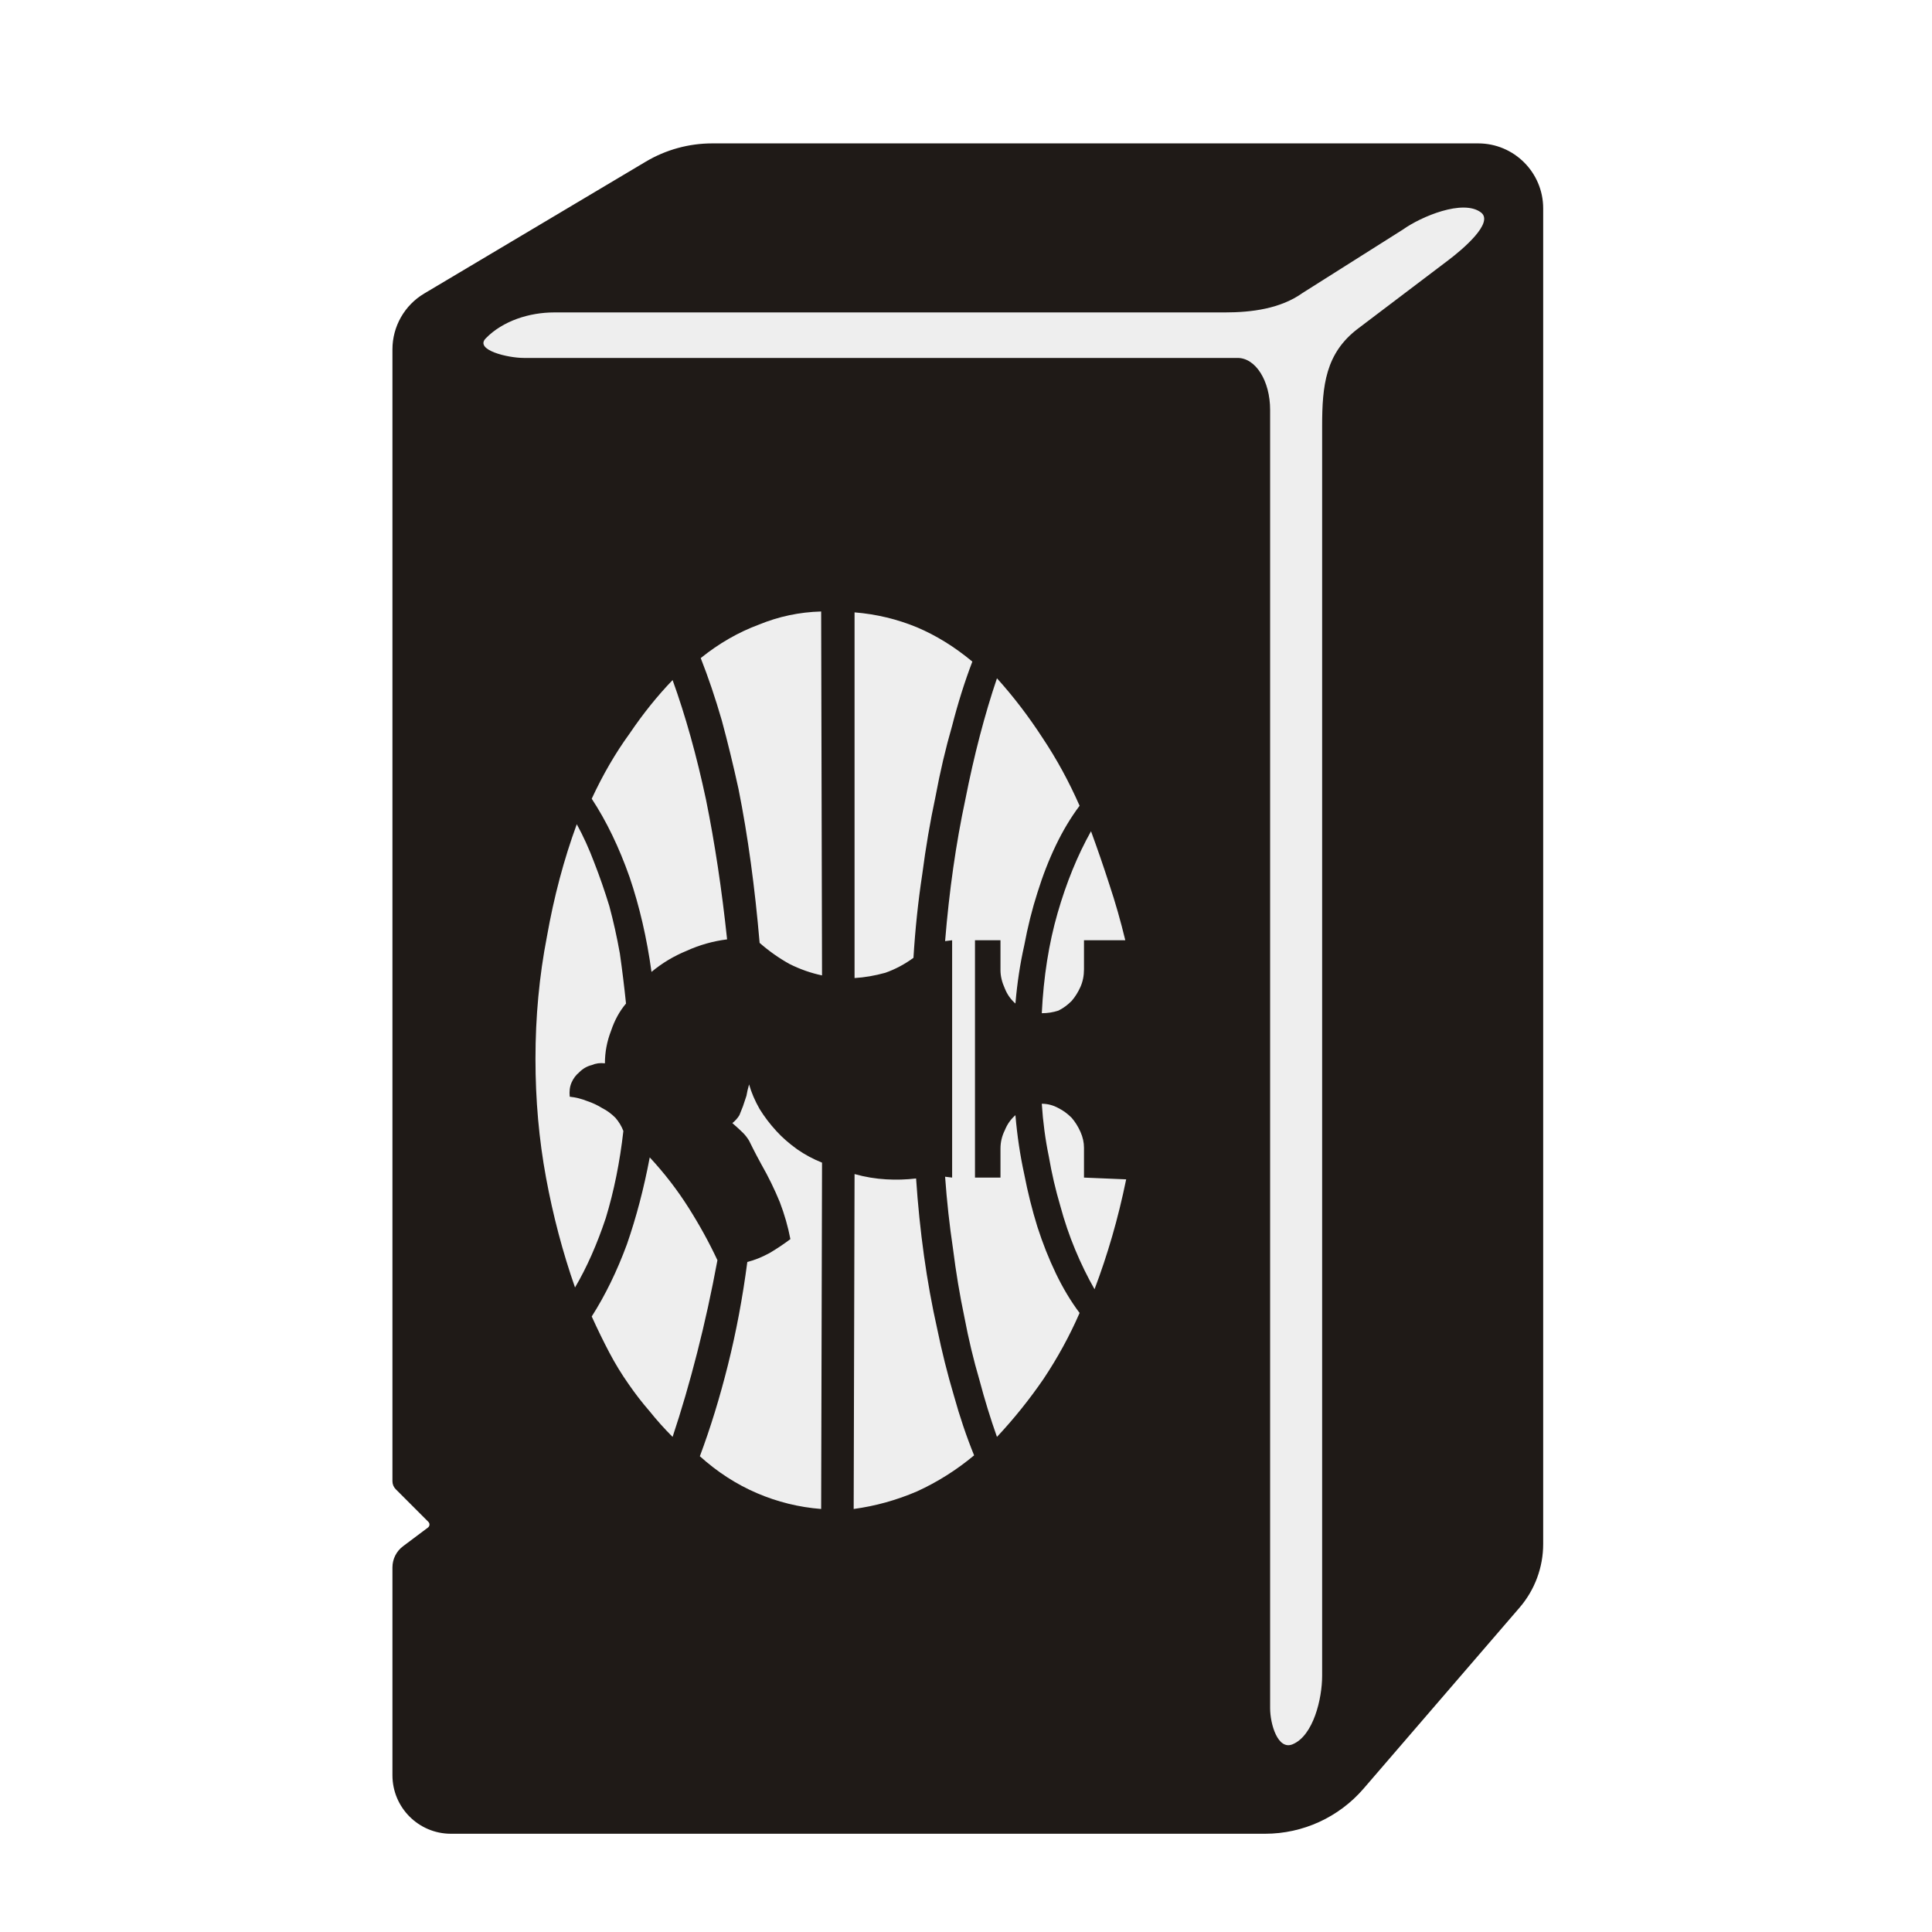
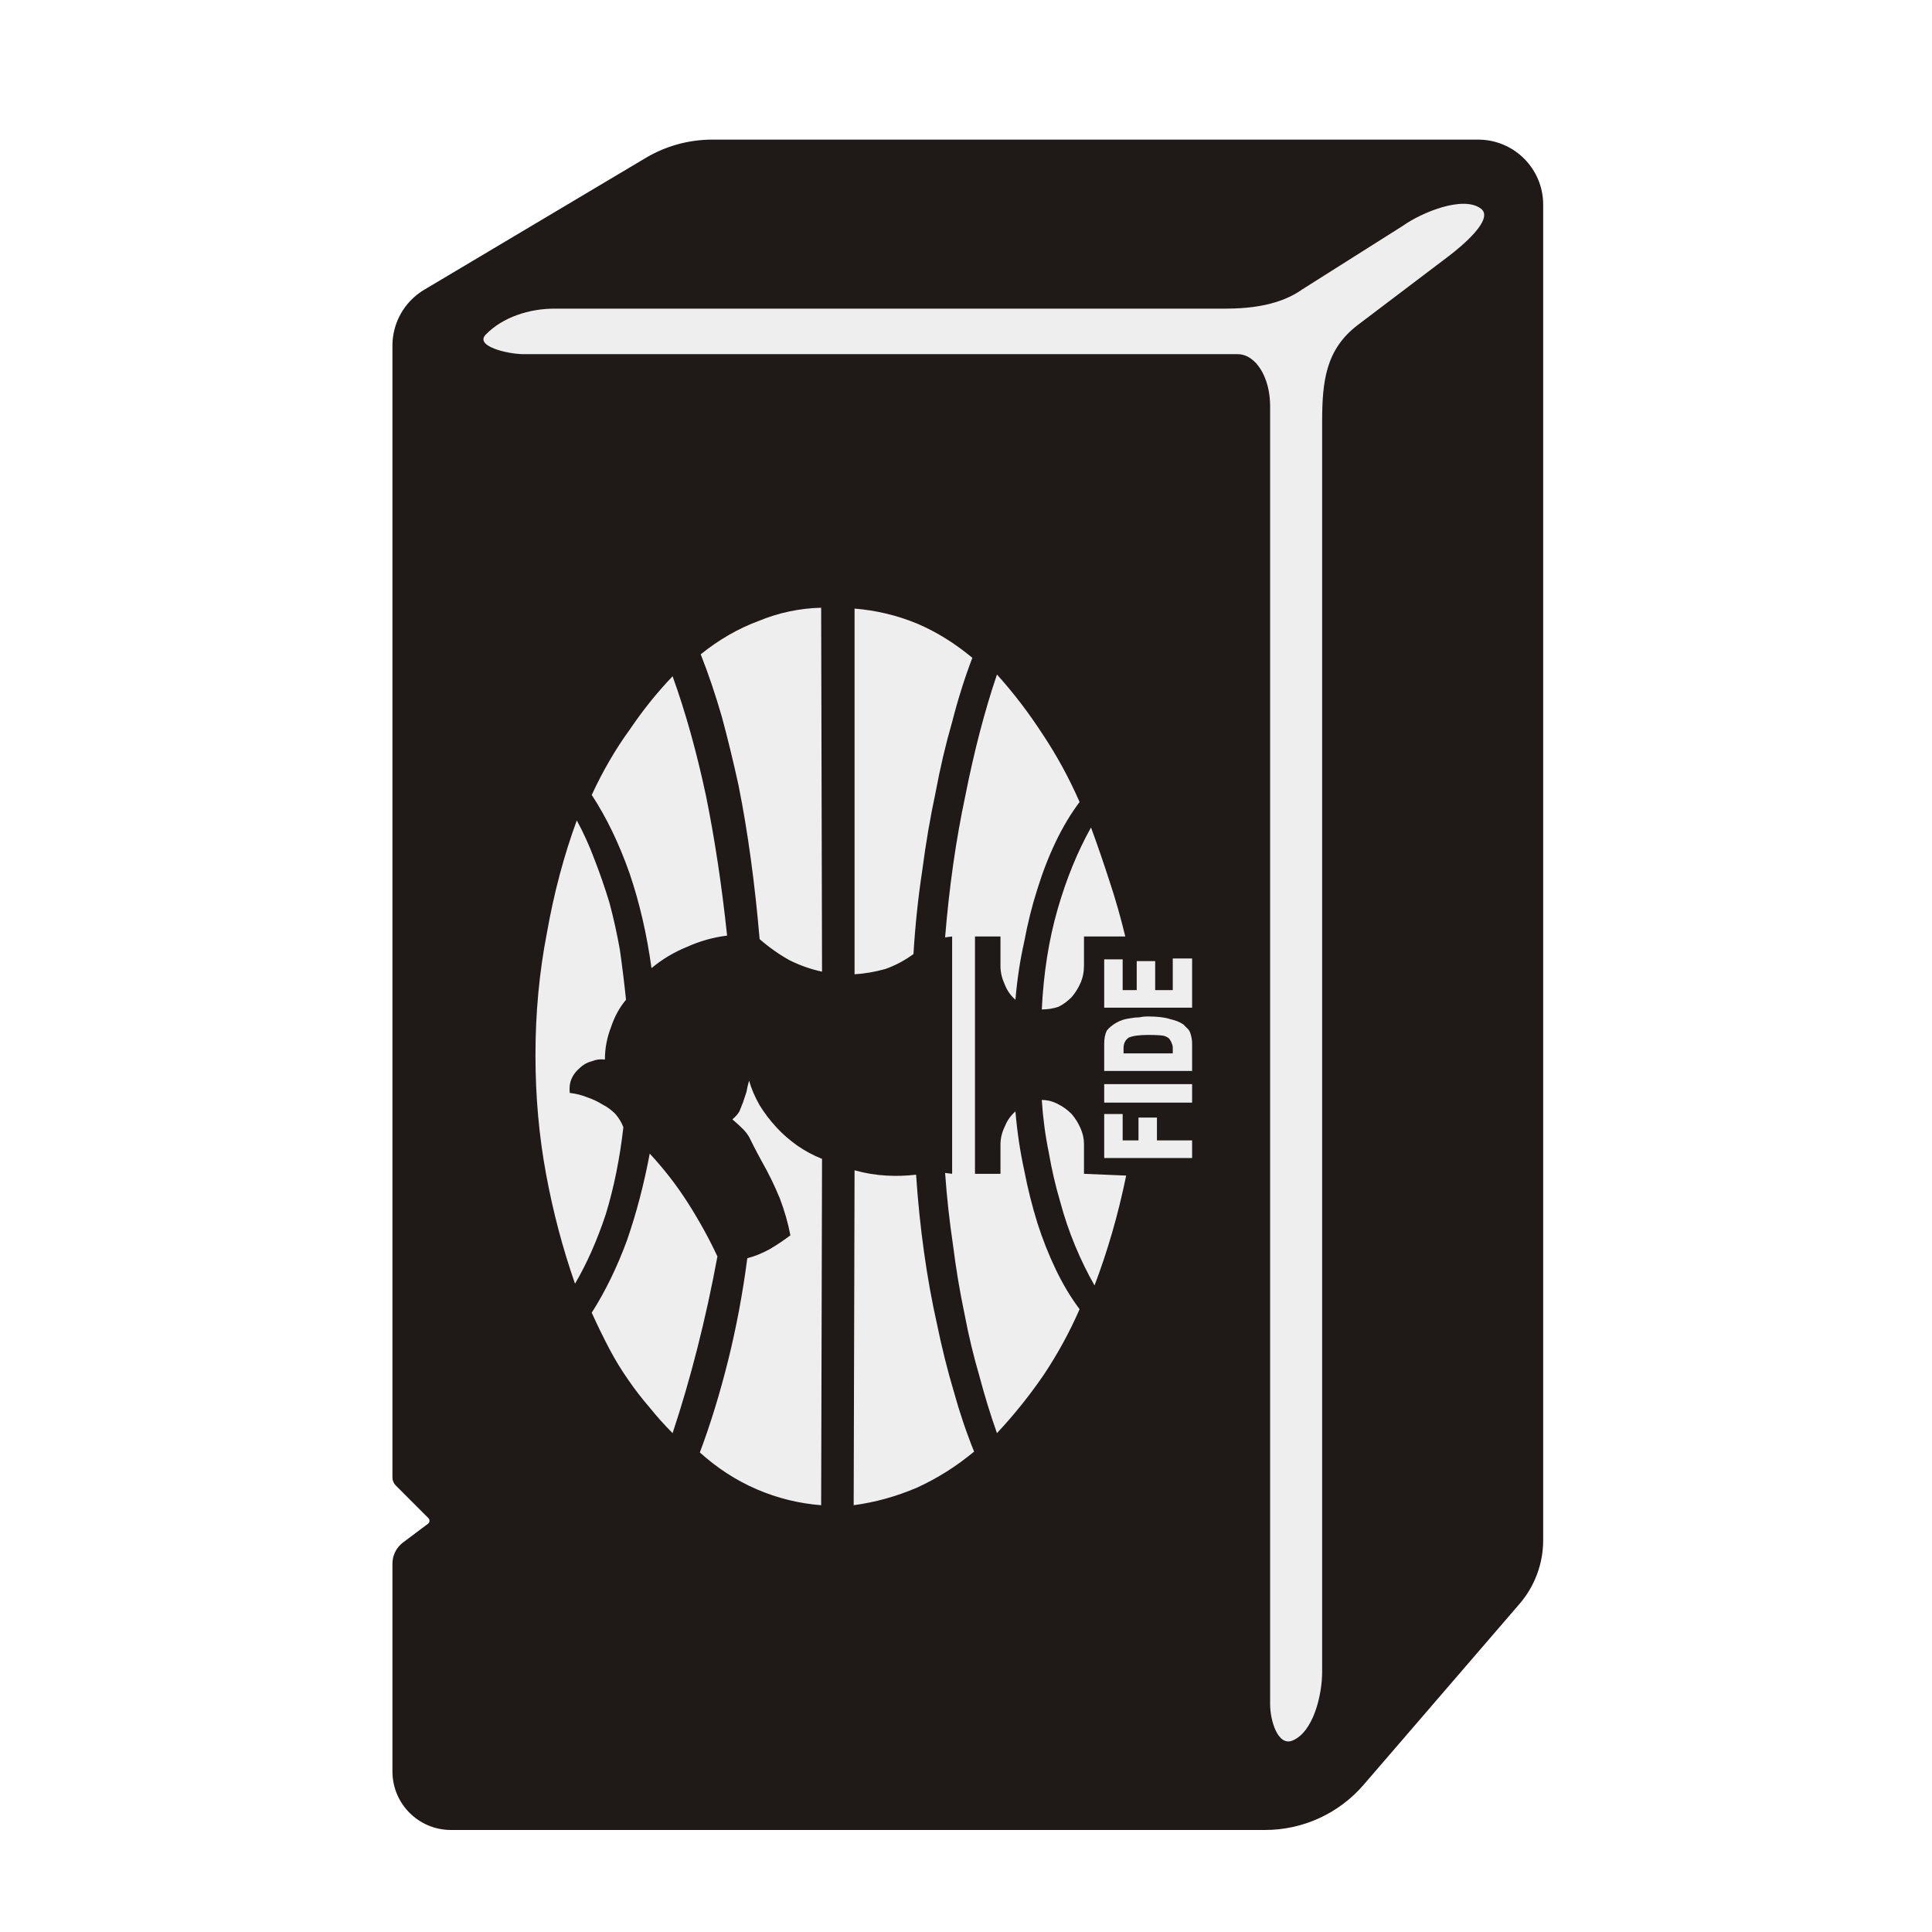
<svg xmlns="http://www.w3.org/2000/svg" width="512" height="512" viewBox="0 0 512 512" fill="none">
-   <path d="M335.262 485.964H119.506C110.942 485.964 104 479.021 104 470.457V415.377C104 413.174 105.037 411.099 106.8 409.777L113.415 404.816C113.902 404.451 113.953 403.739 113.522 403.309L104.879 394.665C104.316 394.103 104 393.34 104 392.544V92.593C104 86.518 107.198 80.893 112.418 77.787L171.13 42.847C176.461 39.675 182.549 38 188.753 38H391.731C401.246 38 408.96 45.714 408.96 55.229V409.17C408.96 415.363 406.736 421.35 402.694 426.041L361.366 473.999C354.82 481.596 345.29 485.964 335.262 485.964Z" fill="#1F1A17" />
-   <path d="M327.982 94.857H138.797C134.539 94.857 125.749 92.746 128.711 89.688C133.251 85.001 140.341 82.796 146.866 82.796H324.574C331.755 82.796 339.367 81.801 345.211 77.628L371.787 60.833C376.618 57.383 387.726 52.716 392.463 56.294C396.057 59.008 387.477 66.18 383.89 68.902L359.856 87.104C351.269 93.619 350.38 102.169 350.38 112.948V444.106C350.38 450.113 348.09 459.971 342.537 462.261C338.632 463.873 336.596 456.904 336.596 452.68V108.64C336.596 100.887 332.739 94.857 327.982 94.857Z" fill="#EEEEEE" />
-   <path d="M198.512 287.381C199.133 289.555 200.065 291.729 201.308 293.903C202.55 295.922 204.025 297.864 205.734 299.727C207.287 301.436 209.15 303.066 211.325 304.619C213.344 306.017 215.518 307.182 217.847 308.114L217.614 399.897C211.713 399.432 206.044 398.034 200.609 395.704C195.173 393.375 190.126 390.113 185.467 385.92C188.262 378.466 190.747 370.39 192.921 361.693C195.095 352.996 196.804 343.911 198.046 334.437C199.91 333.971 201.851 333.195 203.87 332.108C205.734 331.021 207.597 329.778 209.461 328.381C208.84 325.119 207.908 321.858 206.666 318.596C205.268 315.18 203.637 311.841 201.773 308.579C200.842 306.871 200.143 305.551 199.677 304.619C199.211 303.687 198.823 302.911 198.512 302.29C198.046 301.513 197.503 300.814 196.881 300.193C196.26 299.572 195.328 298.718 194.086 297.631C194.863 297.009 195.484 296.311 195.95 295.534C196.26 294.757 196.571 293.981 196.881 293.204C197.192 292.273 197.503 291.341 197.813 290.409C197.969 289.477 198.202 288.468 198.512 287.381ZM190.126 333.971C188.573 342.358 186.787 350.511 184.768 358.432C182.749 366.352 180.575 373.807 178.245 380.795C176.071 378.621 174.052 376.369 172.188 374.04C170.169 371.71 168.306 369.303 166.597 366.818C164.734 364.178 163.025 361.382 161.472 358.432C159.919 355.481 158.366 352.297 156.813 348.881C160.385 343.29 163.491 336.922 166.132 329.778C168.616 322.634 170.635 314.947 172.188 306.716C176.071 310.909 179.488 315.335 182.438 319.994C185.389 324.653 187.952 329.312 190.126 333.971ZM287.268 256.864C287.268 258.572 286.957 260.125 286.336 261.523C285.715 262.92 284.938 264.163 284.006 265.25C282.919 266.337 281.754 267.191 280.512 267.812C279.114 268.278 277.639 268.511 276.086 268.511C276.552 258.883 277.949 250.03 280.279 241.955C282.609 233.879 285.559 226.657 289.131 220.29C290.84 224.949 292.47 229.686 294.023 234.5C295.576 239.159 296.974 244.051 298.216 249.176H287.268V256.864ZM276.086 292.506C277.639 292.506 279.114 292.894 280.512 293.67C281.754 294.292 282.919 295.146 284.006 296.233C284.938 297.32 285.715 298.562 286.336 299.96C286.957 301.358 287.268 302.756 287.268 304.153V312.074L298.449 312.54C297.362 317.82 296.12 322.867 294.722 327.682C293.324 332.496 291.771 337.155 290.063 341.659C288.199 338.398 286.491 334.903 284.938 331.176C283.385 327.449 282.065 323.566 280.978 319.528C279.735 315.335 278.726 310.987 277.949 306.483C277.018 301.979 276.396 297.32 276.086 292.506ZM269.097 265.949C267.855 264.862 266.923 263.542 266.302 261.989C265.525 260.28 265.137 258.65 265.137 257.097V249.176H258.381V312.074H265.137V304.386C265.137 302.678 265.525 301.047 266.302 299.494C266.923 297.941 267.855 296.621 269.097 295.534C269.563 300.97 270.34 306.172 271.427 311.142C272.359 315.956 273.523 320.615 274.921 325.119C276.319 329.468 277.949 333.583 279.813 337.466C281.677 341.348 283.773 344.843 286.103 347.949C283.463 354.005 280.279 359.829 276.552 365.42C272.824 370.856 268.709 375.981 264.205 380.795C262.497 375.981 260.944 370.934 259.546 365.653C257.993 360.373 256.673 354.86 255.586 349.113C254.343 343.212 253.334 337.155 252.557 330.943C251.626 324.731 250.927 318.364 250.461 311.841L252.325 312.074V249.176L250.461 249.409C251.548 236.053 253.334 223.551 255.819 211.904C258.148 200.101 260.944 189.385 264.205 179.756C268.554 184.57 272.591 189.851 276.319 195.597C280.046 201.188 283.307 207.167 286.103 213.534C283.773 216.64 281.677 220.135 279.813 224.017C277.949 227.9 276.319 232.093 274.921 236.597C273.523 240.945 272.359 245.604 271.427 250.574C270.34 255.388 269.563 260.513 269.097 265.949ZM192.688 248.943C188.961 249.409 185.389 250.419 181.972 251.972C178.556 253.369 175.45 255.233 172.654 257.562C171.412 248.555 169.47 240.169 166.83 232.403C164.035 224.483 160.696 217.572 156.813 211.671C159.764 205.303 163.103 199.557 166.83 194.432C170.402 189.152 174.207 184.415 178.245 180.222C181.662 189.695 184.613 200.256 187.097 211.904C189.427 223.396 191.291 235.742 192.688 248.943ZM150.989 290.642C152.543 290.797 154.096 291.186 155.649 291.807C157.046 292.273 158.366 292.894 159.609 293.67C160.851 294.292 162.016 295.146 163.103 296.233C164.035 297.32 164.734 298.485 165.2 299.727C164.268 307.958 162.715 315.646 160.541 322.79C158.211 329.778 155.493 335.913 152.387 341.193C149.126 331.875 146.563 322.168 144.7 312.074C142.836 301.979 141.904 291.496 141.904 280.625C141.904 269.443 142.914 258.65 144.933 248.244C146.796 237.684 149.436 227.744 152.853 218.426C154.561 221.532 156.114 224.949 157.512 228.676C158.91 232.248 160.23 236.053 161.472 240.091C162.56 244.129 163.491 248.322 164.268 252.67C164.889 257.019 165.433 261.445 165.899 265.949C164.19 267.968 162.87 270.375 161.938 273.17C160.851 275.966 160.308 278.839 160.308 281.79C159.065 281.634 157.9 281.79 156.813 282.256C155.571 282.566 154.484 283.187 153.552 284.119C152.62 284.896 151.921 285.828 151.455 286.915C150.989 288.002 150.834 289.244 150.989 290.642ZM217.847 258.494C214.897 257.873 212.023 256.864 209.228 255.466C206.433 253.913 203.792 252.049 201.308 249.875C200.686 242.576 199.91 235.51 198.978 228.676C198.046 221.843 196.959 215.32 195.717 209.108C194.319 202.741 192.844 196.684 191.291 190.938C189.582 185.036 187.719 179.523 185.7 174.398C190.514 170.515 195.639 167.565 201.075 165.546C206.355 163.371 211.868 162.207 217.614 162.051L217.847 258.494ZM226.467 259.193V162.284C232.213 162.75 237.726 164.07 243.006 166.244C248.131 168.419 253.023 171.447 257.682 175.33C255.664 180.61 253.878 186.279 252.325 192.335C250.616 198.237 249.141 204.527 247.898 211.205C246.501 217.727 245.336 224.561 244.404 231.705C243.317 238.849 242.54 246.225 242.075 253.835C239.745 255.544 237.26 256.864 234.62 257.795C231.825 258.572 229.107 259.038 226.467 259.193ZM242.773 312.307C243.239 319.295 243.938 326.129 244.87 332.807C245.802 339.485 246.967 345.93 248.364 352.142C249.607 358.199 251.082 364.1 252.79 369.846C254.343 375.437 256.129 380.718 258.148 385.687C253.489 389.57 248.442 392.754 243.006 395.238C237.571 397.568 231.98 399.121 226.234 399.897L226.467 311.142C229.262 311.918 232.058 312.384 234.853 312.54C237.493 312.695 240.133 312.617 242.773 312.307Z" fill="#EEEEEE" />
+   <path d="M335.262 484.964H119.506C110.942 484.964 104 478.021 104 469.457V414.377C104 412.174 105.037 410.099 106.8 408.777L113.415 403.816C113.902 403.451 113.953 402.739 113.522 402.309L104.879 393.665C104.316 393.103 104 392.34 104 391.544V91.593C104 85.518 107.198 79.893 112.418 76.787L171.13 41.847C176.461 38.675 182.549 37 188.753 37H391.731C401.246 37 408.96 44.714 408.96 54.229V408.17C408.96 414.363 406.736 420.35 402.694 425.041L361.366 472.999C354.82 480.596 345.29 484.964 335.262 484.964Z" fill="#1F1A17" />
+   <path d="M327.982 93.857H138.797C134.539 93.857 125.749 91.746 128.711 88.688C133.251 84.001 140.341 81.796 146.866 81.796H324.574C331.755 81.796 339.367 80.801 345.211 76.628L371.787 59.833C376.618 56.383 387.726 51.716 392.463 55.294C396.057 58.008 387.477 65.18 383.89 67.902L359.856 86.104C351.269 92.619 350.38 101.169 350.38 111.948V443.106C350.38 449.113 348.09 458.971 342.537 461.261C338.632 462.873 336.596 455.904 336.596 451.68V107.64C336.596 99.887 332.739 93.857 327.982 93.857Z" fill="#EEEEEE" />
+   <path d="M198.512 286.381C199.133 288.555 200.065 290.729 201.308 292.903C202.55 294.922 204.025 296.864 205.734 298.727C207.287 300.436 209.15 302.066 211.325 303.619C213.344 305.017 215.518 306.182 217.847 307.114L217.614 398.897C211.713 398.432 206.044 397.034 200.609 394.704C195.173 392.375 190.126 389.113 185.467 384.92C188.262 377.466 190.747 369.39 192.921 360.693C195.095 351.996 196.804 342.911 198.046 333.437C199.91 332.971 201.851 332.195 203.87 331.108C205.734 330.021 207.597 328.778 209.461 327.381C208.84 324.119 207.908 320.858 206.666 317.596C205.268 314.18 203.637 310.841 201.773 307.579C200.842 305.871 200.143 304.551 199.677 303.619C199.211 302.687 198.823 301.911 198.512 301.29C198.046 300.513 197.503 299.814 196.881 299.193C196.26 298.572 195.328 297.718 194.086 296.631C194.863 296.009 195.484 295.311 195.95 294.534C196.26 293.757 196.571 292.981 196.881 292.204C197.192 291.273 197.503 290.341 197.813 289.409C197.969 288.477 198.202 287.468 198.512 286.381ZM190.126 332.971C188.573 341.358 186.787 349.511 184.768 357.432C182.749 365.352 180.575 372.807 178.245 379.795C176.071 377.621 174.052 375.369 172.188 373.04C170.169 370.71 168.306 368.303 166.597 365.818C164.734 363.178 163.025 360.382 161.472 357.432C159.919 354.481 158.366 351.297 156.813 347.881C160.385 342.29 163.491 335.922 166.132 328.778C168.616 321.634 170.635 313.947 172.188 305.716C176.071 309.909 179.488 314.335 182.438 318.994C185.389 323.653 187.952 328.312 190.126 332.971ZM287.268 255.864C287.268 257.572 286.957 259.125 286.336 260.523C285.715 261.92 284.938 263.163 284.006 264.25C282.919 265.337 281.754 266.191 280.512 266.812C279.114 267.278 277.639 267.511 276.086 267.511C276.552 257.883 277.949 249.03 280.279 240.955C282.609 232.879 285.559 225.657 289.131 219.29C290.84 223.949 292.47 228.686 294.023 233.5C295.576 238.159 296.974 243.051 298.216 248.176H287.268V255.864ZM276.086 291.506C277.639 291.506 279.114 291.894 280.512 292.67C281.754 293.292 282.919 294.146 284.006 295.233C284.938 296.32 285.715 297.562 286.336 298.96C286.957 300.358 287.268 301.756 287.268 303.153V311.074L298.449 311.54C297.362 316.82 296.12 321.867 294.722 326.682C293.324 331.496 291.771 336.155 290.063 340.659C288.199 337.398 286.491 333.903 284.938 330.176C283.385 326.449 282.065 322.566 280.978 318.528C279.735 314.335 278.726 309.987 277.949 305.483C277.018 300.979 276.396 296.32 276.086 291.506ZM269.097 264.949C267.855 263.862 266.923 262.542 266.302 260.989C265.525 259.28 265.137 257.65 265.137 256.097V248.176H258.381V311.074H265.137V303.386C265.137 301.678 265.525 300.047 266.302 298.494C266.923 296.941 267.855 295.621 269.097 294.534C269.563 299.97 270.34 305.172 271.427 310.142C272.359 314.956 273.523 319.615 274.921 324.119C276.319 328.468 277.949 332.583 279.813 336.466C281.677 340.348 283.773 343.843 286.103 346.949C283.463 353.005 280.279 358.829 276.552 364.42C272.824 369.856 268.709 374.981 264.205 379.795C262.497 374.981 260.944 369.934 259.546 364.653C257.993 359.373 256.673 353.86 255.586 348.113C254.343 342.212 253.334 336.155 252.557 329.943C251.626 323.731 250.927 317.364 250.461 310.841L252.325 311.074V248.176L250.461 248.409C251.548 235.053 253.334 222.551 255.819 210.904C258.148 199.101 260.944 188.385 264.205 178.756C268.554 183.57 272.591 188.851 276.319 194.597C280.046 200.188 283.307 206.167 286.103 212.534C283.773 215.64 281.677 219.135 279.813 223.017C277.949 226.9 276.319 231.093 274.921 235.597C273.523 239.945 272.359 244.604 271.427 249.574C270.34 254.388 269.563 259.513 269.097 264.949ZM192.688 247.943C188.961 248.409 185.389 249.419 181.972 250.972C178.556 252.369 175.45 254.233 172.654 256.562C171.412 247.555 169.471 239.169 166.83 231.403C164.035 223.483 160.696 216.572 156.813 210.671C159.764 204.303 163.103 198.557 166.83 193.432C170.402 188.152 174.207 183.415 178.245 179.222C181.662 188.695 184.613 199.256 187.097 210.904C189.427 222.396 191.291 234.742 192.688 247.943ZM150.989 289.642C152.543 289.797 154.096 290.186 155.649 290.807C157.046 291.273 158.366 291.894 159.609 292.67C160.851 293.292 162.016 294.146 163.103 295.233C164.035 296.32 164.734 297.485 165.2 298.727C164.268 306.958 162.715 314.646 160.541 321.79C158.211 328.778 155.493 334.913 152.387 340.193C149.126 330.875 146.563 321.168 144.7 311.074C142.836 300.979 141.904 290.496 141.904 279.625C141.904 268.443 142.914 257.65 144.933 247.244C146.796 236.684 149.436 226.744 152.853 217.426C154.561 220.532 156.114 223.949 157.512 227.676C158.91 231.248 160.23 235.053 161.472 239.091C162.56 243.129 163.491 247.322 164.268 251.67C164.889 256.019 165.433 260.445 165.899 264.949C164.19 266.968 162.87 269.375 161.938 272.17C160.851 274.966 160.308 277.839 160.308 280.79C159.065 280.634 157.9 280.79 156.813 281.256C155.571 281.566 154.484 282.187 153.552 283.119C152.62 283.896 151.921 284.828 151.455 285.915C150.989 287.002 150.834 288.244 150.989 289.642ZM217.847 257.494C214.897 256.873 212.023 255.864 209.228 254.466C206.433 252.913 203.792 251.049 201.308 248.875C200.686 241.576 199.91 234.51 198.978 227.676C198.046 220.843 196.959 214.32 195.717 208.108C194.319 201.741 192.844 195.684 191.291 189.938C189.582 184.036 187.719 178.523 185.7 173.398C190.514 169.515 195.639 166.565 201.075 164.546C206.355 162.371 211.868 161.207 217.614 161.051L217.847 257.494ZM226.467 258.193V161.284C232.213 161.75 237.726 163.07 243.006 165.244C248.131 167.419 253.023 170.447 257.682 174.33C255.664 179.61 253.878 185.279 252.325 191.335C250.616 197.237 249.141 203.527 247.898 210.205C246.501 216.727 245.336 223.561 244.404 230.705C243.317 237.849 242.54 245.225 242.075 252.835C239.745 254.544 237.26 255.864 234.62 256.795C231.825 257.572 229.107 258.038 226.467 258.193ZM242.773 311.307C243.239 318.295 243.938 325.129 244.87 331.807C245.802 338.485 246.967 344.93 248.364 351.142C249.607 357.199 251.082 363.1 252.79 368.846C254.343 374.437 256.129 379.718 258.148 384.687C253.489 388.57 248.442 391.754 243.006 394.238C237.571 396.568 231.98 398.121 226.234 398.897L226.467 310.142C229.262 310.918 232.058 311.384 234.853 311.54C237.493 311.695 240.133 311.617 242.773 311.307ZM292.626 306.881V295.233H297.518V302.222H301.711V296.165H306.603V302.222H315.921V306.881H292.626ZM292.626 292.204V287.312H315.921V292.204H292.626ZM292.626 283.818V276.597C292.626 275.199 292.859 274.034 293.324 273.102C293.946 272.326 294.8 271.627 295.887 271.006C296.974 270.384 298.216 269.996 299.614 269.841C300.391 269.686 301.167 269.608 301.944 269.608C302.565 269.453 303.341 269.375 304.273 269.375C306.758 269.375 308.699 269.608 310.097 270.074C311.495 270.384 312.66 270.85 313.591 271.472C314.057 271.937 314.446 272.326 314.756 272.636C315.067 272.947 315.3 273.335 315.455 273.801C315.766 274.733 315.921 275.665 315.921 276.597V283.818H292.626ZM297.751 279.159H310.796V277.761C310.796 277.295 310.718 276.907 310.563 276.597C310.408 276.131 310.253 275.82 310.097 275.665C309.942 275.199 309.398 274.811 308.467 274.5C307.69 274.345 306.292 274.267 304.273 274.267C301.944 274.267 300.236 274.5 299.148 274.966C298.217 275.587 297.751 276.519 297.751 277.761L297.751 279.159ZM292.626 267.045V254.233H297.518V262.386H301.245V254.699H306.137V262.386H310.796V254H315.921V267.045H292.626Z" fill="#EEEEEE" />
</svg>
